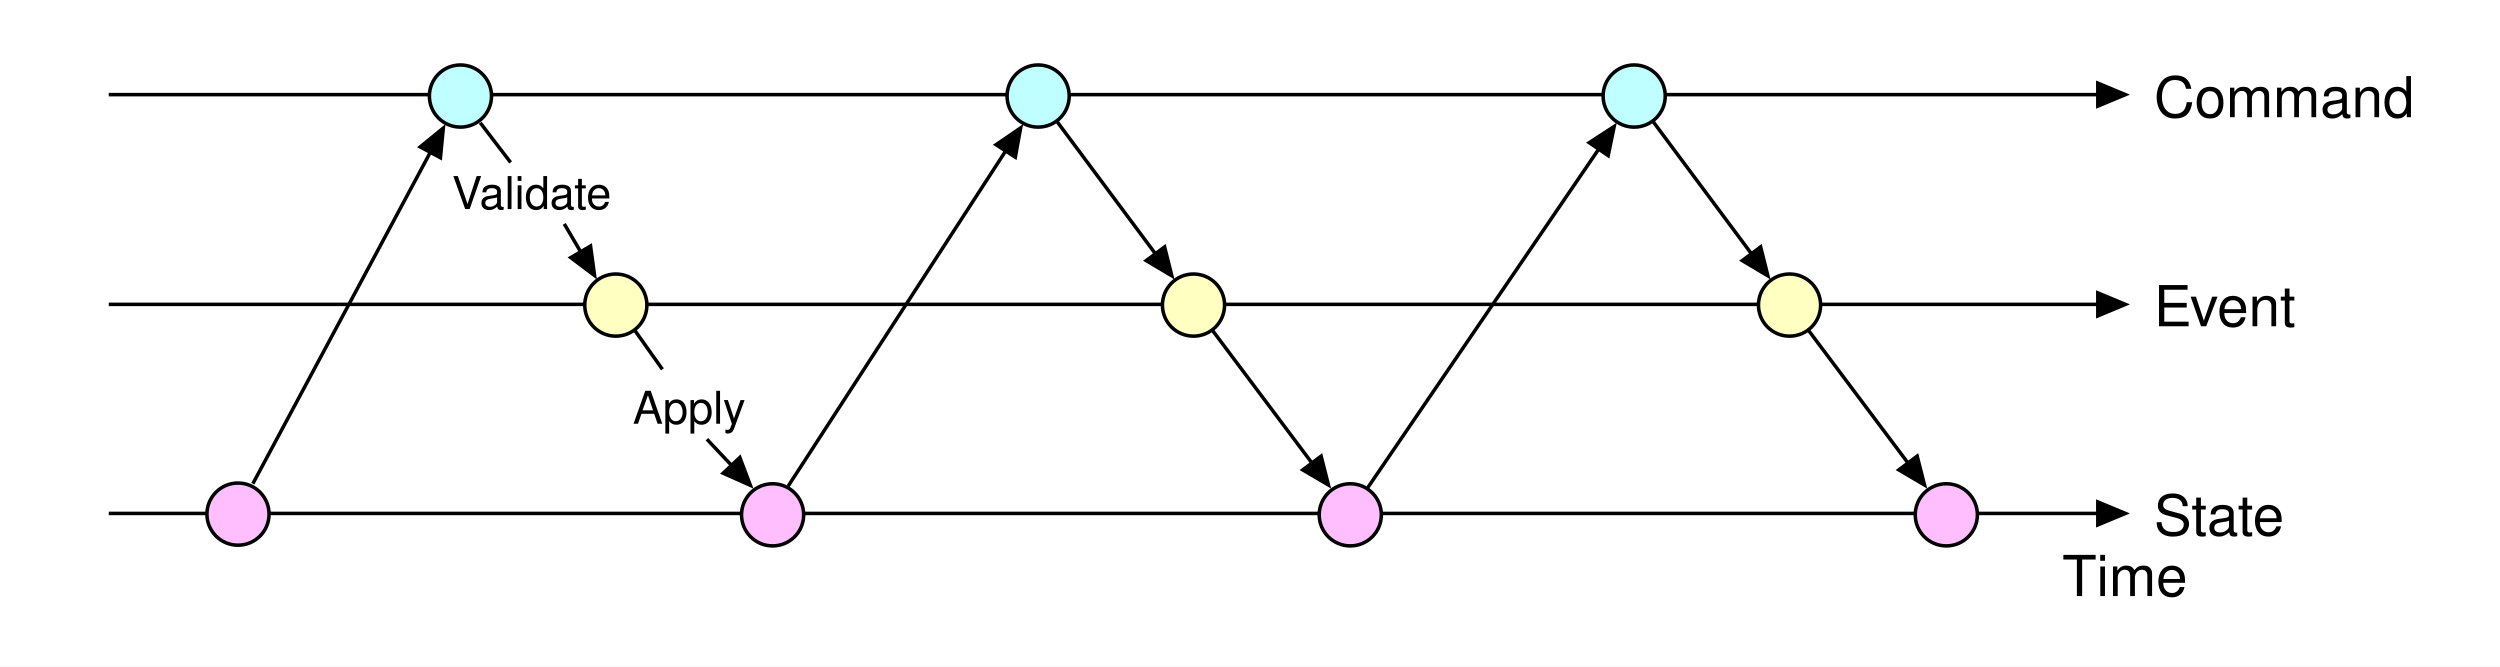
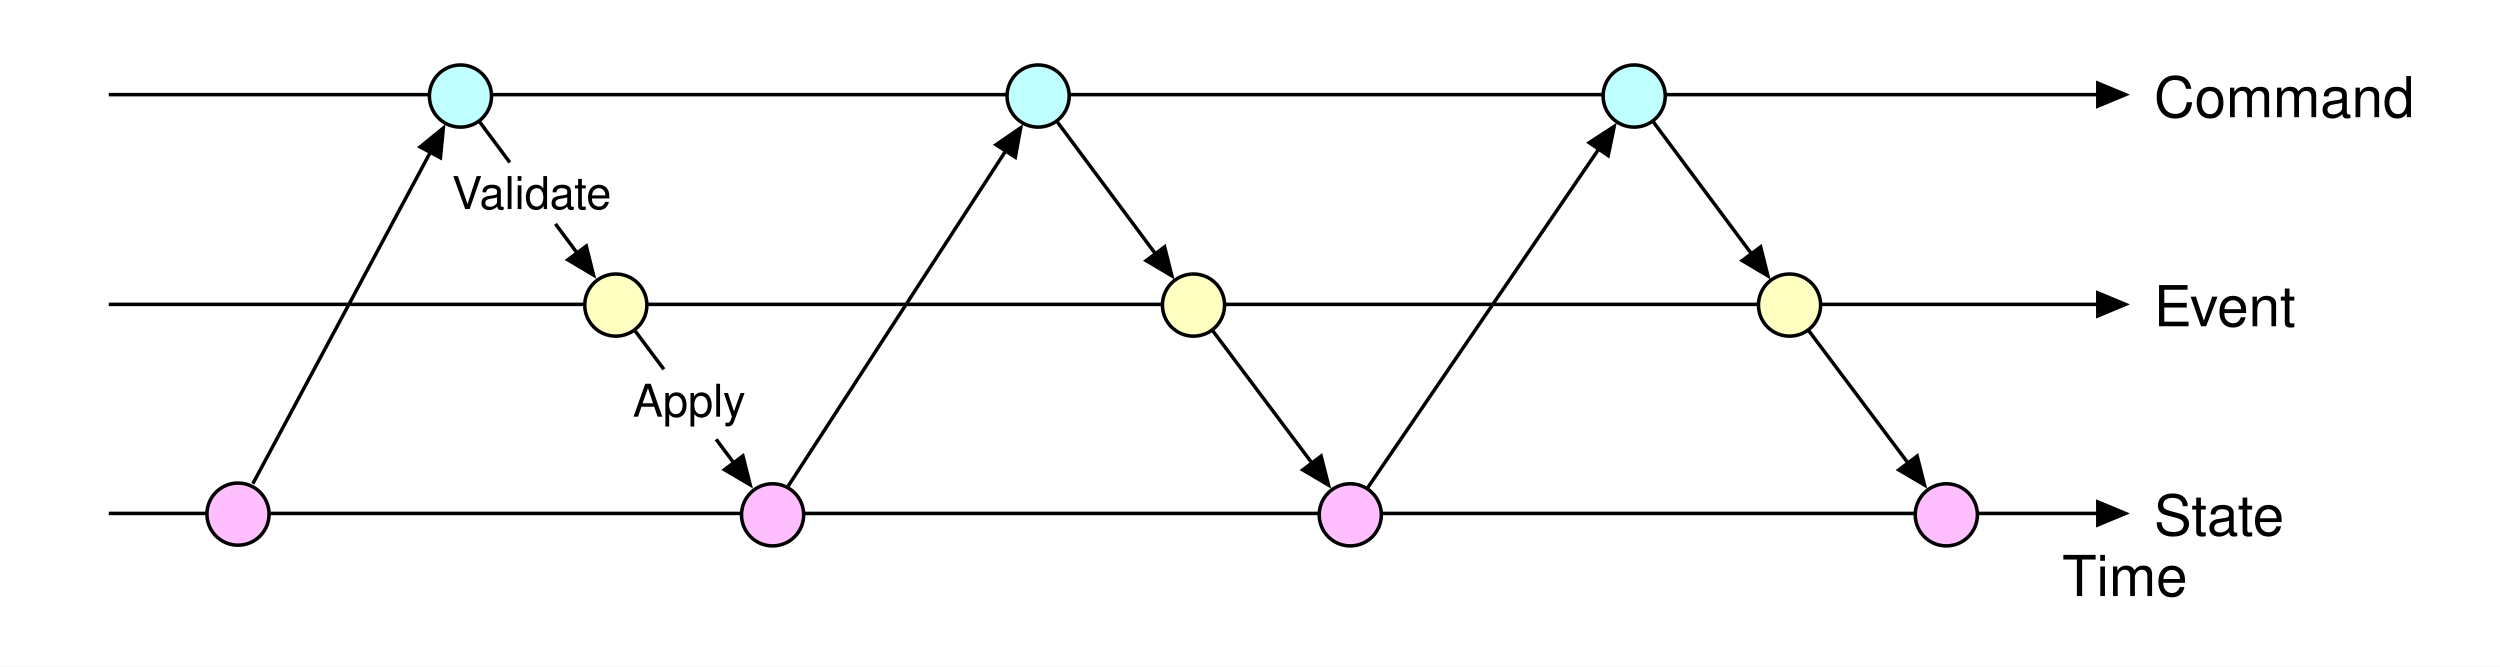
<svg xmlns="http://www.w3.org/2000/svg" width="1770" height="472" viewBox="0 0 1770 472" role="img" aria-labelledby="title desc">
  <defs>
    <style>
-       text{font-family:Helvetica,Arial,"Liberation Sans",sans-serif;fill:#000;font-weight:400}
-       .timeline{fill:none;stroke:#000;stroke-width:2.5;stroke-linecap:butt;stroke-linejoin:round}
-       .transition{fill:none;stroke:#000;stroke-width:2.5;stroke-linecap:butt;stroke-linejoin:round}
-       .node{stroke:#000;stroke-width:2.5}
-       .command-node{fill:#bfffff}
-       .event-node{fill:#feffc0}
-       .state-node{fill:#ffbfff}
-       .track-label{font-size:40px}
-       .transition-label{font-size:32px}
-     </style>
+                   text {
+                         font-family: Helvetica, Arial, "Liberation Sans", sans-serif;
+                         fill: #000;
+                         font-weight: 400
+                   }
+ 
+                   .timeline {
+                         fill: none;
+                         stroke: #000;
+                         stroke-width: 2.5;
+                         stroke-linecap: butt;
+                         stroke-linejoin: round
+                   }
+ 
+                   .transition {
+                         fill: none;
+                         stroke: #000;
+                         stroke-width: 2.5;
+                         stroke-linecap: butt;
+                         stroke-linejoin: round
+                   }
+ 
+                   .node {
+                         stroke: #000;
+                         stroke-width: 2.5
+                   }
+ 
+                   .command-node {
+                         fill: #bfffff
+                   }
+ 
+                   .event-node {
+                         fill: #feffc0
+                   }
+ 
+                   .state-node {
+                         fill: #ffbfff
+                   }
+ 
+                   .track-label {
+                         font-size: 40px
+                   }
+ 
+                   .transition-label {
+                         font-size: 32px
+                   }
+             </style>
    <marker id="arrowhead" markerWidth="24" markerHeight="20" viewBox="0 0 24 20" refX="20" refY="10" orient="auto" markerUnits="userSpaceOnUse">
      <path d="M0 0 L24 10 L0 20 Z" fill="#000" />
    </marker>
  </defs>
  <rect width="1770" height="472" fill="#fff" />
  <g id="timelines">
    <path class="timeline" data-connector="true" d="M77 67 H1504" marker-end="url(#arrowhead)" />
    <path class="timeline" data-connector="true" d="M77 215.5 H1504" marker-end="url(#arrowhead)" />
    <path class="timeline" data-connector="true" d="M77 363.5 H1504" marker-end="url(#arrowhead)" />
  </g>
  <g id="transitions">
    <path id="state-one-to-command-one" class="transition" data-connector="true" d="M179 342.5 L313.512 91.326" marker-end="url(#arrowhead)" />
-     <path id="command-one-to-validate" class="transition" d="M340 86.9 L361.5 115" />
-     <path id="validate-to-event-one" class="transition" data-connector="true" d="M399.5 158.5 L420.577 194.449" marker-end="url(#arrowhead)" />
-     <path id="event-one-to-apply" class="transition" d="M449.5 234 L469 261.5" />
-     <path id="apply-to-state-two" class="transition" data-connector="true" d="M500.5 311 L530.756 343.090" marker-end="url(#arrowhead)" />
+     <path id="command-one-to-validate" class="transition" data-connector="true" d="M326 68 L360.932 115" />
+     <path id="validate-to-event-one" class="transition" data-connector="true" d="M393.264 158.5 L419.745 194.129" marker-end="url(#arrowhead)" />
+     <path id="event-one-to-apply" class="transition" data-connector="true" d="M436 216 L470.01 261.5" />
+     <path id="apply-to-state-two" class="transition" data-connector="true" d="M507.01 311 L530.685 342.674" marker-end="url(#arrowhead)" />
    <path id="state-two-to-command-two" class="transition" data-connector="true" d="M558 344.2 L722.222 91.155" marker-end="url(#arrowhead)" />
    <path id="command-two-to-event-two" class="transition" data-connector="true" d="M748.4 86.1 L829.212 194.691" marker-end="url(#arrowhead)" />
    <path id="event-two-to-state-three" class="transition" data-connector="true" d="M858.5 234 L940.100 342.800" marker-end="url(#arrowhead)" />
    <path id="state-three-to-command-three" class="transition" data-connector="true" d="M968.4 345.2 L1142.446 90.104" marker-end="url(#arrowhead)" />
    <path id="command-three-to-event-three" class="transition" data-connector="true" d="M1170.4 86.1 L1251.212 194.691" marker-end="url(#arrowhead)" />
    <path id="event-three-to-state-four" class="transition" data-connector="true" d="M1280.5 234 L1362.100 342.800" marker-end="url(#arrowhead)" />
  </g>
  <g id="nodes">
    <circle class="node command-node" cx="326" cy="68" r="22" />
    <circle class="node command-node" cx="735" cy="68" r="22" />
    <circle class="node command-node" cx="1157" cy="68" r="22" />
    <circle class="node event-node" cx="436" cy="216" r="22" />
    <circle class="node event-node" cx="845" cy="216" r="22" />
    <circle class="node event-node" cx="1267" cy="216" r="22" />
    <circle class="node state-node" cx="168.5" cy="364" r="22" />
    <circle class="node state-node" cx="547" cy="364.5" r="22" />
    <circle class="node state-node" cx="956" cy="364.5" r="22" />
    <circle class="node state-node" cx="1378" cy="364.5" r="22" />
  </g>
  <g id="labels">
    <text class="transition-label" x="320" y="148">Validate</text>
-     <text class="transition-label" x="448" y="300">Apply</text>
+     <text class="transition-label" x="448" y="295">Apply</text>
    <text class="track-label" x="1525" y="83">Command</text>
    <text class="track-label" x="1525" y="231">Event</text>
    <text class="track-label" x="1525" y="379">State</text>
    <text class="track-label" x="1460" y="422">Time</text>
  </g>
</svg>
